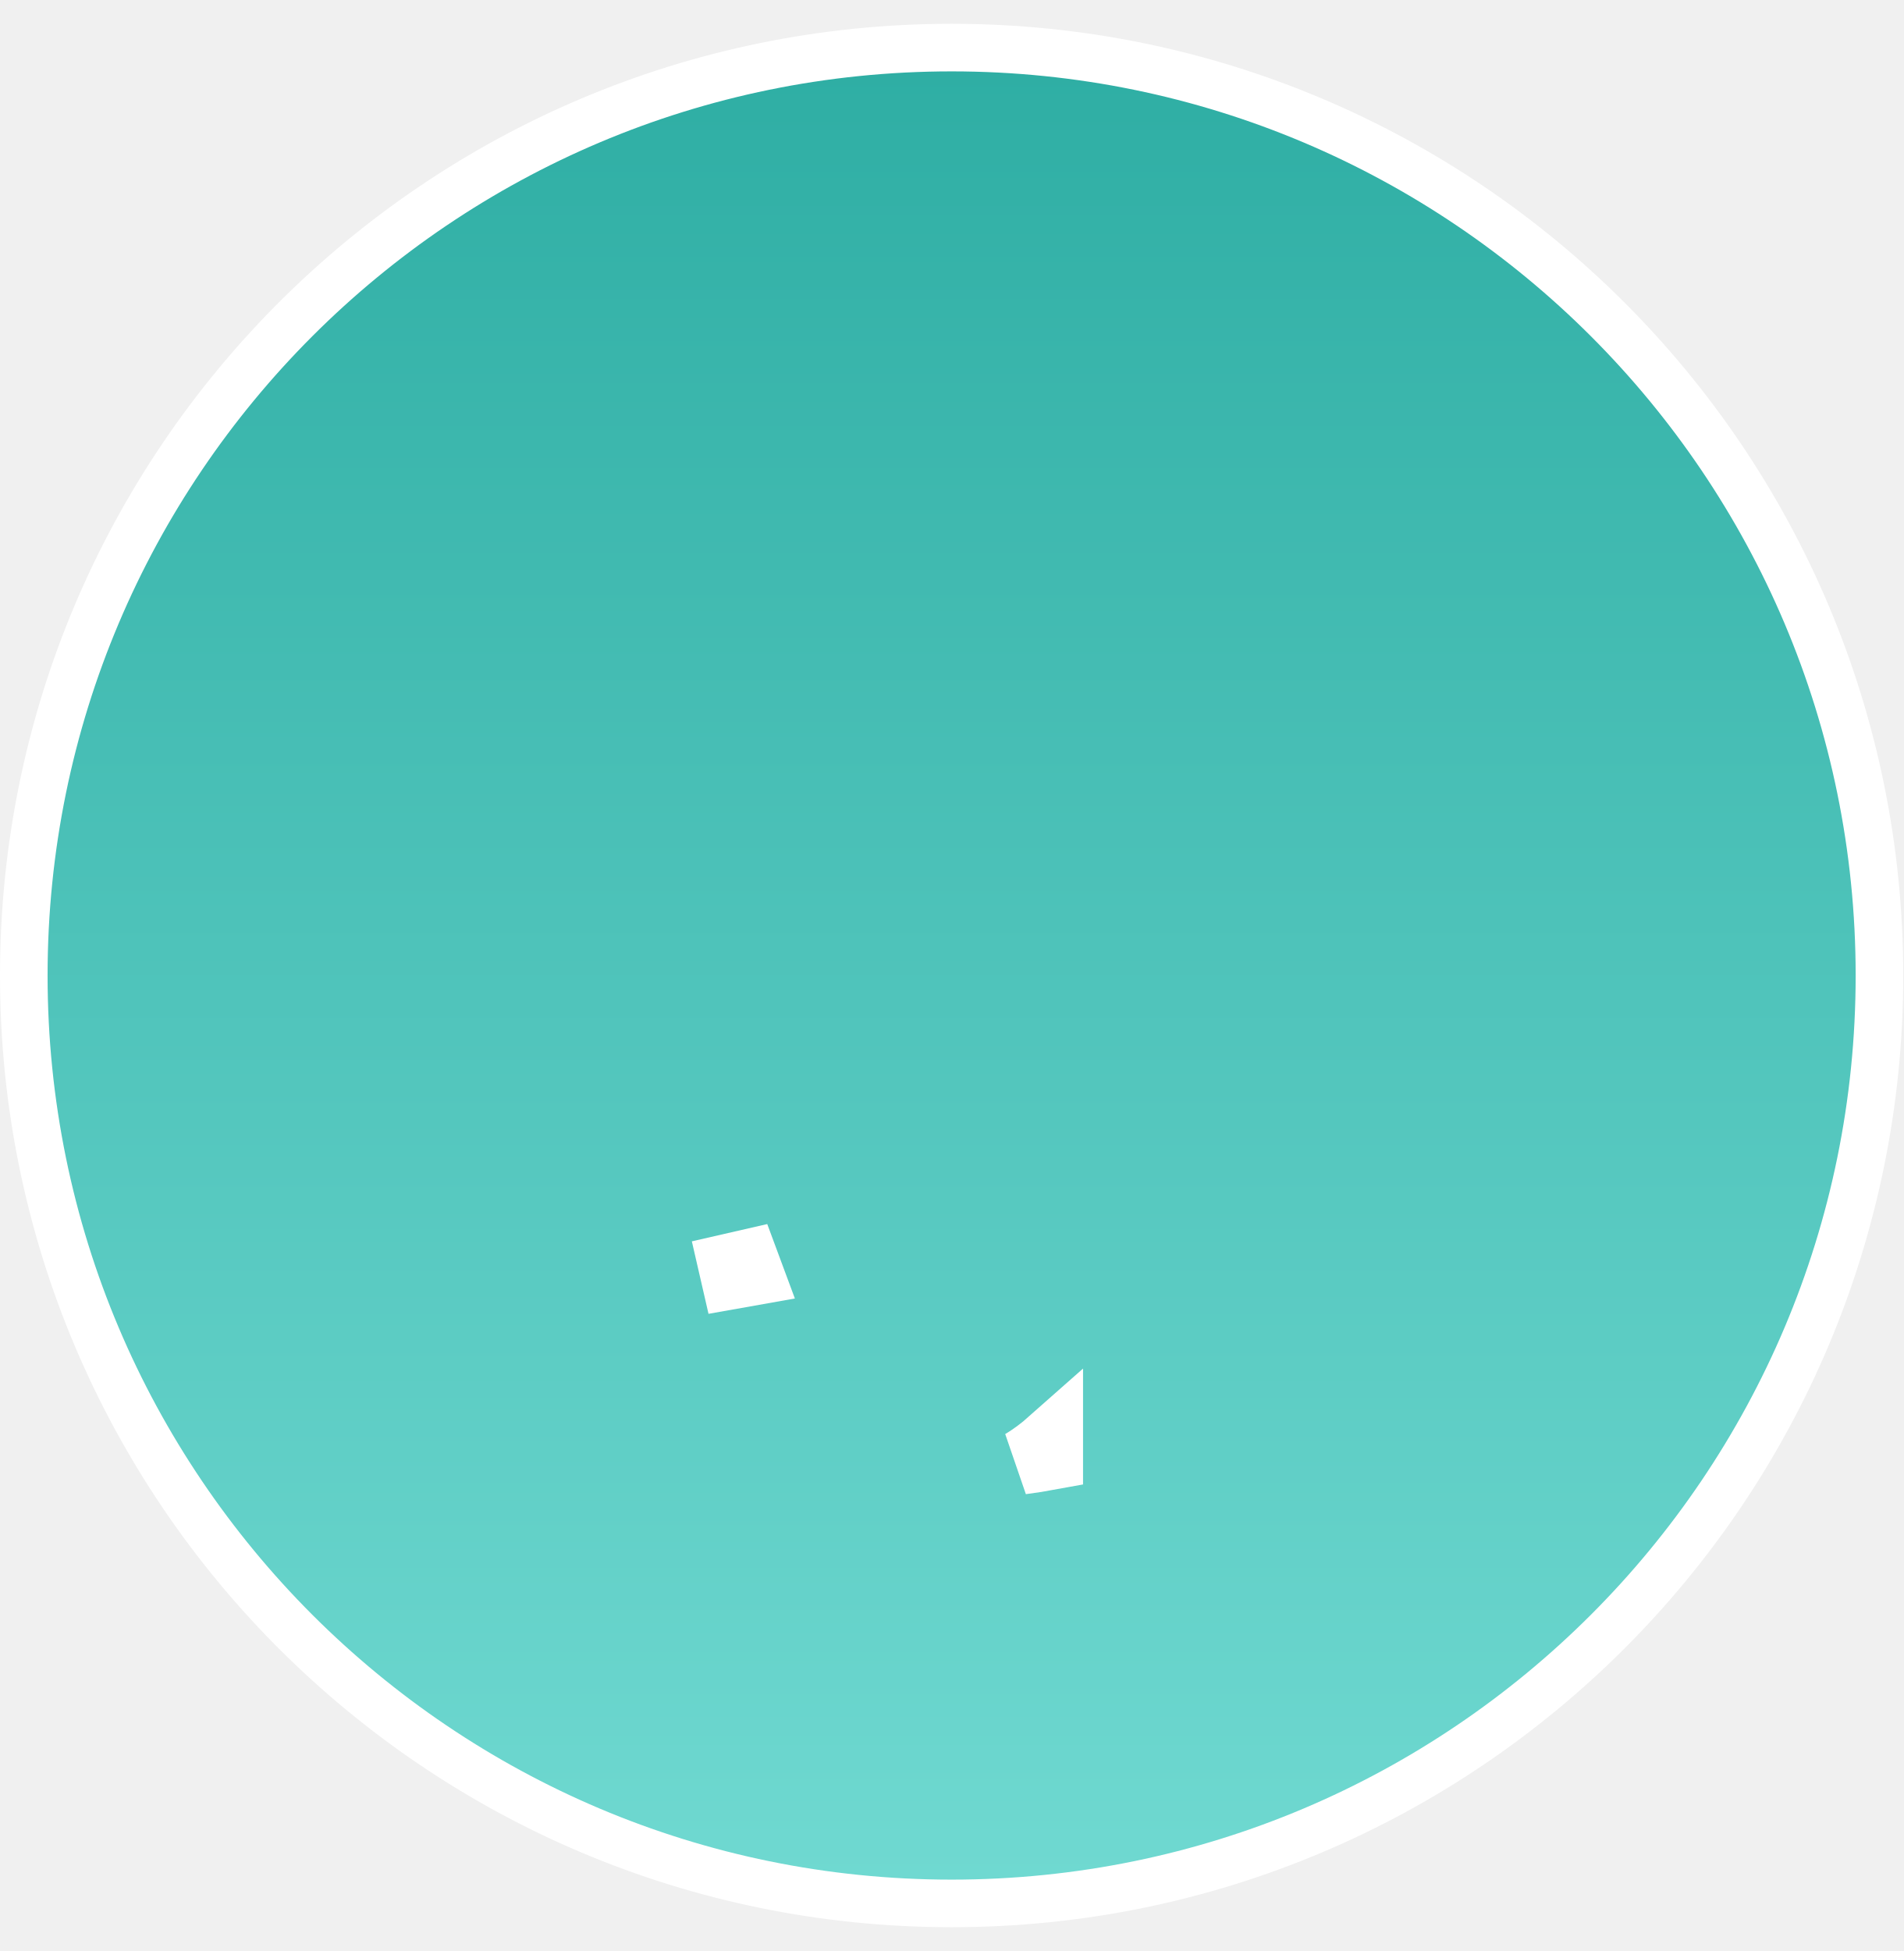
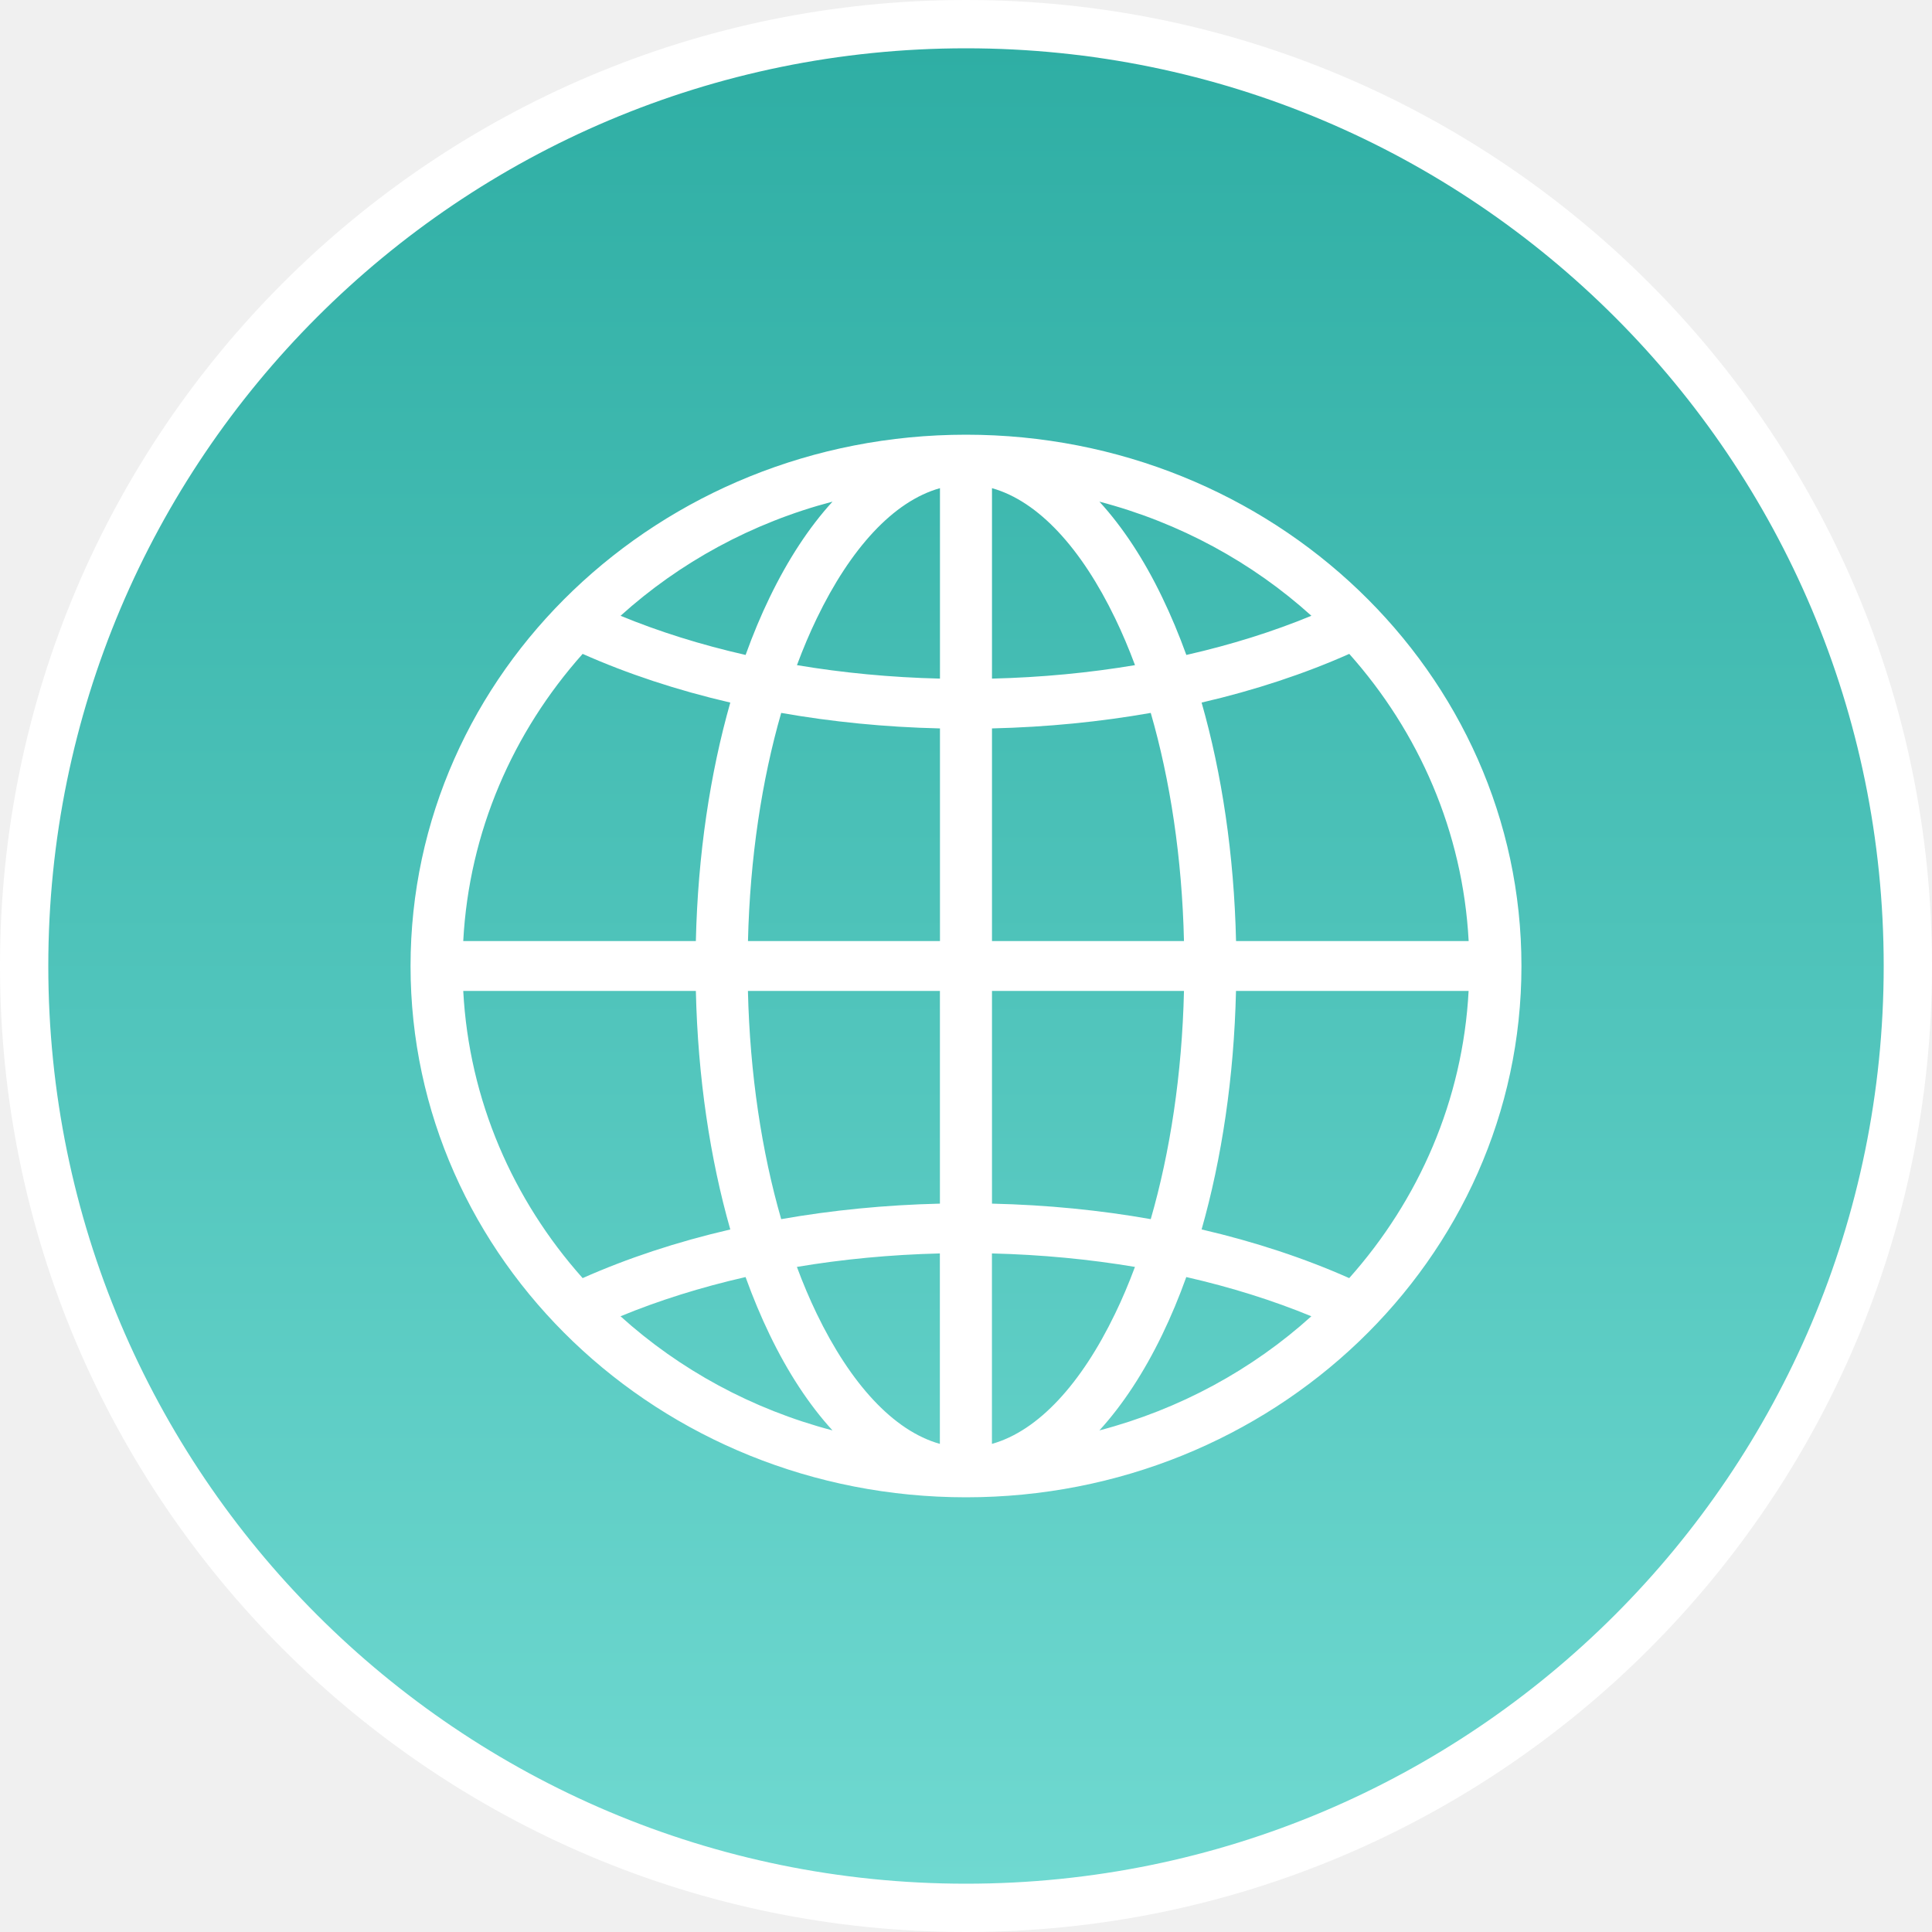
- <svg xmlns="http://www.w3.org/2000/svg" width="40" height="41" viewBox="0 0 40 41" fill="none">
-   <rect x="0.5" y="1" width="39" height="39" rx="19.5" fill="url(#paint0_linear_3321_46197)" />
-   <rect x="0.5" y="1" width="39" height="39" rx="19.5" stroke="white" />
-   <path d="M22.08 30.276V30.628C21.88 30.665 21.678 30.697 21.474 30.723C21.685 30.598 21.887 30.447 22.08 30.276ZM15.41 26.825L15.358 26.599L15.694 26.522L15.782 26.759L15.41 26.825Z" stroke="white" stroke-width="1.364" />
+ <svg xmlns="http://www.w3.org/2000/svg" width="40" height="40" viewBox="0 0 40 40" fill="none">
+   <rect x="0.5" y="0.5" width="39" height="39" rx="19.5" fill="url(#paint0_linear_4851_63637)" />
+   <rect x="0.5" y="0.5" width="39" height="39" rx="19.5" stroke="white" />
+   <mask id="path-2-inside-1_4851_63637" fill="white">
+     <path d="M22.762 29.615C24.429 29.177 25.929 28.355 27.15 27.252C26.36 26.926 25.491 26.652 24.561 26.44C24.41 26.861 24.243 27.259 24.064 27.63C23.686 28.412 23.248 29.082 22.762 29.615ZM27.934 26.462C29.375 24.844 30.286 22.78 30.406 20.516H25.59C25.549 22.308 25.294 23.989 24.878 25.454C25.981 25.71 27.009 26.051 27.934 26.462ZM23.498 26.23C22.556 26.072 21.564 25.976 20.537 25.951V29.894C21.5 29.624 22.39 28.644 23.087 27.198C23.234 26.895 23.371 26.571 23.498 26.23ZM19.459 25.951C18.432 25.976 17.44 26.072 16.499 26.23C16.625 26.571 16.763 26.895 16.909 27.198C17.607 28.644 18.496 29.624 19.459 29.894V25.951ZM15.436 26.44C14.506 26.652 13.637 26.926 12.847 27.252C14.068 28.355 15.568 29.177 17.236 29.615C16.749 29.083 16.31 28.412 15.933 27.629C15.754 27.258 15.588 26.861 15.436 26.44ZM12.063 26.462C12.988 26.051 14.016 25.71 15.12 25.455C14.702 23.99 14.448 22.309 14.407 20.516H9.591C9.711 22.78 10.622 24.845 12.063 26.462ZM16.174 25.241C17.219 25.057 18.321 24.947 19.46 24.92V20.516H15.485C15.526 22.242 15.772 23.851 16.174 25.241ZM20.538 24.92C21.678 24.946 22.78 25.056 23.825 25.241C24.226 23.851 24.473 22.242 24.513 20.516H20.538V24.92ZM22.762 10.386C23.249 10.918 23.688 11.588 24.064 12.371C24.243 12.742 24.41 13.14 24.562 13.56C25.492 13.349 26.361 13.075 27.151 12.749C25.93 11.646 24.429 10.823 22.762 10.386ZM24.878 14.546C25.296 16.011 25.55 17.692 25.591 19.484H30.407C30.287 17.22 29.376 15.156 27.935 13.538C27.01 13.949 25.983 14.29 24.878 14.546ZM14.407 19.484C14.448 17.692 14.703 16.011 15.12 14.546C14.015 14.29 12.988 13.949 12.063 13.538C10.621 15.156 9.711 17.22 9.591 19.484H14.407ZM15.437 13.56C15.588 13.14 15.754 12.742 15.934 12.371C16.312 11.588 16.75 10.918 17.236 10.386C15.569 10.823 14.07 11.646 12.848 12.749C13.638 13.075 14.507 13.349 15.437 13.56ZM23.088 12.802C22.391 11.357 21.502 10.377 20.538 10.107V14.05C21.566 14.025 22.558 13.929 23.499 13.771C23.372 13.43 23.235 13.106 23.088 12.802ZM19.461 10.107C18.498 10.376 17.608 11.356 16.911 12.802C16.764 13.106 16.627 13.43 16.5 13.771C17.441 13.929 18.433 14.025 19.461 14.05V10.107ZM16.174 14.76C15.774 16.149 15.527 17.758 15.486 19.484H19.461V15.081C18.322 15.055 17.219 14.944 16.174 14.76ZM24.513 19.484C24.473 17.759 24.227 16.149 23.825 14.76C22.78 14.944 21.678 15.054 20.538 15.081V19.484H24.513ZM28.132 27.778C26.05 29.769 23.175 31 20 31C16.824 31 13.949 29.769 11.868 27.778C9.787 25.787 8.5 23.038 8.5 20C8.5 16.963 9.787 14.212 11.868 12.222C13.95 10.231 16.824 9 20 9C23.175 9 26.051 10.231 28.132 12.222C30.213 14.213 31.5 16.963 31.5 20C31.5 23.038 30.213 25.788 28.132 27.778Z" />
+   </mask>
+   <path d="M22.762 29.615L21.755 28.695L18.64 32.106L23.108 30.934L22.762 29.615ZM27.15 27.252L28.064 28.264L29.667 26.816L27.671 25.991L27.15 27.252ZM24.561 26.44L24.864 25.111L23.687 24.843L23.278 25.978L24.561 26.44ZM24.064 27.63L22.836 27.036L22.836 27.037L24.064 27.63ZM27.934 26.462L27.381 27.708L28.29 28.112L28.953 27.369L27.934 26.462ZM30.406 20.516L31.768 20.588L31.845 19.152H30.406V20.516ZM25.59 20.516V19.152H24.257L24.227 20.485L25.59 20.516ZM24.878 25.454L23.566 25.081L23.174 26.459L24.569 26.782L24.878 25.454ZM23.498 26.23L24.776 26.705L25.351 25.159L23.724 24.885L23.498 26.23ZM20.537 25.951L20.57 24.588L19.173 24.554V25.951H20.537ZM20.537 29.894H19.173V31.692L20.904 31.207L20.537 29.894ZM23.087 27.198L24.315 27.791L24.315 27.791L23.087 27.198ZM19.459 25.951H20.823V24.554L19.426 24.588L19.459 25.951ZM16.499 26.23L16.272 24.885L14.645 25.159L15.22 26.705L16.499 26.23ZM16.909 27.198L15.681 27.791L15.681 27.791L16.909 27.198ZM19.459 29.894L19.091 31.207L20.823 31.693V29.894H19.459ZM15.436 26.44L16.718 25.976L16.308 24.843L15.133 25.111L15.436 26.44ZM12.847 27.252L12.326 25.991L10.33 26.816L11.933 28.264L12.847 27.252ZM17.236 29.615L16.89 30.934L21.368 32.109L18.241 28.694L17.236 29.615ZM15.933 27.629L17.162 27.038L17.162 27.037L15.933 27.629ZM12.063 26.462L11.044 27.369L11.707 28.113L12.617 27.709L12.063 26.462ZM15.12 25.455L15.427 26.783L16.824 26.46L16.431 25.081L15.12 25.455ZM14.407 20.516L15.77 20.485L15.74 19.153H14.407V20.516ZM9.591 20.516V19.153H8.153L8.229 20.589L9.591 20.516ZM16.174 25.241L14.864 25.619L15.204 26.795L16.409 26.584L16.174 25.241ZM19.46 24.92L19.492 26.283L20.824 26.251V24.92H19.46ZM19.46 20.516H20.824V19.153H19.46V20.516ZM15.485 20.516V19.153H14.089L14.122 20.549L15.485 20.516ZM20.538 24.92H19.175V26.252L20.507 26.283L20.538 24.92ZM23.825 25.241L23.588 26.584L24.795 26.796L25.135 25.619L23.825 25.241ZM24.513 20.516L25.877 20.549L25.91 19.153H24.513V20.516ZM20.538 20.516V19.153H19.175V20.516H20.538ZM22.762 10.386L23.108 9.067L18.629 7.891L21.756 11.307L22.762 10.386ZM24.064 12.371L22.836 12.963L22.836 12.963L24.064 12.371ZM24.562 13.56L23.28 14.024L23.69 15.157L24.864 14.89L24.562 13.56ZM27.151 12.749L27.671 14.009L29.668 13.185L28.065 11.737L27.151 12.749ZM24.878 14.546L24.571 13.217L23.174 13.54L23.567 14.919L24.878 14.546ZM25.591 19.484L24.227 19.515L24.258 20.848H25.591V19.484ZM30.407 19.484V20.848H31.845L31.769 19.412L30.407 19.484ZM27.935 13.538L28.953 12.631L28.291 11.888L27.381 12.292L27.935 13.538ZM14.407 19.484V20.848H15.74L15.77 19.515L14.407 19.484ZM15.12 14.546L16.431 14.919L16.823 13.541L15.428 13.217L15.12 14.546ZM12.063 13.538L12.617 12.292L11.707 11.888L11.045 12.631L12.063 13.538ZM9.591 19.484L8.229 19.412L8.153 20.848H9.591V19.484ZM15.437 13.56L15.134 14.89L16.311 15.158L16.72 14.023L15.437 13.56ZM15.934 12.371L17.162 12.965L17.162 12.963L15.934 12.371ZM17.236 10.386L18.243 11.306L21.363 7.893L16.89 9.067L17.236 10.386ZM12.848 12.749L11.934 11.737L10.329 13.185L12.328 14.009L12.848 12.749ZM23.088 12.802L24.317 12.21L24.317 12.209L23.088 12.802ZM20.538 10.107L20.907 8.794L19.175 8.308V10.107H20.538ZM20.538 14.05H19.175V15.447L20.571 15.413L20.538 14.05ZM23.499 13.771L23.726 15.115L25.352 14.842L24.777 13.295L23.499 13.771ZM19.461 10.107H20.825V8.309L19.093 8.794L19.461 10.107ZM16.911 12.802L15.683 12.21L15.682 12.21L16.911 12.802ZM16.5 13.771L15.222 13.295L14.647 14.842L16.274 15.115L16.5 13.771ZM19.461 14.05L19.428 15.413L20.825 15.447V14.05H19.461ZM16.174 14.76L16.411 13.417L15.204 13.205L14.864 14.382L16.174 14.76ZM15.486 19.484L14.123 19.452L14.09 20.848H15.486V19.484ZM19.461 19.484V20.848H20.825V19.484H19.461ZM19.461 15.081H20.825V13.748L19.492 13.718L19.461 15.081ZM24.513 19.484V20.848H25.91L25.877 19.452L24.513 19.484ZM23.825 14.76L25.135 14.381L24.795 13.206L23.589 13.417L23.825 14.76ZM20.538 15.081L20.506 13.718L19.175 13.749V15.081H20.538ZM20.538 19.484H19.175V20.848H20.538V19.484ZM28.132 27.778L29.074 28.764L29.074 28.764L28.132 27.778ZM11.868 27.778L10.925 28.763L10.926 28.764L11.868 27.778ZM11.868 12.222L10.926 11.236L10.926 11.236L11.868 12.222ZM28.132 12.222L29.075 11.237L29.074 11.236L28.132 12.222ZM23.108 30.934C24.987 30.441 26.681 29.512 28.064 28.264L26.236 26.24C25.177 27.197 23.871 27.914 22.416 28.296L23.108 30.934ZM27.671 25.991C26.804 25.634 25.861 25.338 24.864 25.111L24.259 27.77C25.12 27.966 25.916 28.218 26.63 28.512L27.671 25.991ZM23.278 25.978C23.142 26.358 22.994 26.711 22.836 27.036L25.291 28.224C25.493 27.806 25.678 27.364 25.844 26.902L23.278 25.978ZM22.836 27.037C22.503 27.726 22.134 28.279 21.755 28.695L23.768 30.534C24.361 29.886 24.869 29.099 25.292 28.223L22.836 27.037ZM28.953 27.369C30.588 25.533 31.63 23.178 31.768 20.588L29.045 20.443C28.942 22.381 28.163 24.155 26.916 25.555L28.953 27.369ZM30.406 19.152H25.59V21.879H30.406V19.152ZM24.227 20.485C24.188 22.17 23.948 23.736 23.566 25.081L26.189 25.827C26.64 24.243 26.91 22.446 26.953 20.547L24.227 20.485ZM24.569 26.782C25.596 27.021 26.542 27.335 27.381 27.708L28.488 25.216C27.477 24.766 26.366 24.4 25.186 24.126L24.569 26.782ZM23.724 24.885C22.717 24.716 21.66 24.614 20.57 24.588L20.504 27.314C21.468 27.338 22.396 27.427 23.272 27.575L23.724 24.885ZM19.173 25.951V29.894H21.901V25.951H19.173ZM20.904 31.207C22.446 30.776 23.567 29.342 24.315 27.791L21.859 26.606C21.212 27.946 20.554 28.473 20.169 28.581L20.904 31.207ZM24.315 27.791C24.482 27.446 24.635 27.084 24.776 26.705L22.22 25.755C22.107 26.058 21.986 26.343 21.859 26.606L24.315 27.791ZM19.426 24.588C18.336 24.614 17.279 24.716 16.272 24.885L16.725 27.575C17.601 27.427 18.528 27.338 19.493 27.314L19.426 24.588ZM15.22 26.705C15.361 27.084 15.515 27.446 15.681 27.791L18.138 26.606C18.011 26.343 17.89 26.058 17.777 25.755L15.22 26.705ZM15.681 27.791C16.43 29.342 17.55 30.774 19.091 31.207L19.828 28.581C19.442 28.473 18.784 27.945 18.137 26.606L15.681 27.791ZM20.823 29.894V25.951H18.096V29.894H20.823ZM15.133 25.111C14.135 25.338 13.193 25.634 12.326 25.991L13.367 28.512C14.081 28.218 14.876 27.966 15.739 27.77L15.133 25.111ZM11.933 28.264C13.316 29.512 15.011 30.441 16.89 30.934L17.582 28.296C16.126 27.914 14.821 27.197 13.761 26.24L11.933 28.264ZM18.241 28.694C17.862 28.28 17.494 27.727 17.162 27.038L14.705 28.221C15.127 29.098 15.635 29.886 16.23 30.536L18.241 28.694ZM17.162 27.037C17.004 26.71 16.856 26.356 16.718 25.976L14.154 26.904C14.32 27.365 14.505 27.805 14.705 28.221L17.162 27.037ZM12.617 27.709C13.456 27.336 14.401 27.021 15.427 26.783L14.812 24.126C13.631 24.4 12.52 24.767 11.509 25.216L12.617 27.709ZM16.431 25.081C16.048 23.737 15.809 22.172 15.77 20.485L13.044 20.547C13.087 22.447 13.357 24.243 13.808 25.828L16.431 25.081ZM14.407 19.153H9.591V21.88H14.407V19.153ZM8.229 20.589C8.367 23.179 9.409 25.534 11.044 27.369L13.081 25.555C11.834 24.156 11.056 22.381 10.953 20.444L8.229 20.589ZM16.409 26.584C17.386 26.412 18.42 26.308 19.492 26.283L19.428 23.556C18.222 23.585 17.052 23.702 15.938 23.897L16.409 26.584ZM20.824 24.92V20.516H18.097V24.92H20.824ZM19.46 19.153H15.485V21.88H19.46V19.153ZM14.122 20.549C14.165 22.381 14.427 24.107 14.864 25.619L17.484 24.862C17.118 23.596 16.887 22.104 16.849 20.484L14.122 20.549ZM20.507 26.283C21.579 26.308 22.612 26.412 23.588 26.584L24.061 23.898C22.947 23.701 21.777 23.584 20.57 23.556L20.507 26.283ZM25.135 25.619C25.571 24.107 25.833 22.381 25.877 20.549L23.15 20.484C23.112 22.104 22.88 23.596 22.515 24.862L25.135 25.619ZM24.513 19.153H20.538V21.88H24.513V19.153ZM19.175 20.516V24.92H21.902V20.516H19.175ZM21.756 11.307C22.136 11.721 22.504 12.274 22.836 12.963L25.293 11.779C24.871 10.902 24.363 10.114 23.768 9.465L21.756 11.307ZM22.836 12.963C22.993 13.289 23.142 13.644 23.28 14.024L25.844 13.096C25.677 12.636 25.494 12.195 25.293 11.779L22.836 12.963ZM24.864 14.89C25.863 14.663 26.805 14.367 27.671 14.009L26.63 11.489C25.917 11.783 25.122 12.035 24.259 12.231L24.864 14.89ZM28.065 11.737C26.682 10.488 24.987 9.56 23.108 9.067L22.416 11.705C23.871 12.087 25.177 12.804 26.237 13.761L28.065 11.737ZM23.567 14.919C23.95 16.264 24.189 17.829 24.227 19.515L26.954 19.453C26.911 17.554 26.641 15.757 26.19 14.172L23.567 14.919ZM25.591 20.848H30.407V18.121H25.591V20.848ZM31.769 19.412C31.631 16.822 30.588 14.467 28.953 12.631L26.917 14.445C28.164 15.845 28.942 17.619 29.045 19.557L31.769 19.412ZM27.381 12.292C26.542 12.665 25.598 12.98 24.571 13.217L25.186 15.874C26.367 15.601 27.478 15.233 28.489 14.784L27.381 12.292ZM15.77 19.515C15.809 17.83 16.049 16.264 16.431 14.919L13.808 14.173C13.357 15.757 13.087 17.554 13.044 19.453L15.77 19.515ZM15.428 13.217C14.4 12.979 13.456 12.665 12.617 12.292L11.509 14.784C12.52 15.234 13.631 15.6 14.811 15.874L15.428 13.217ZM11.045 12.631C9.409 14.467 8.367 16.822 8.229 19.412L10.953 19.557C11.056 17.619 11.834 15.845 13.081 14.445L11.045 12.631ZM9.591 20.848H14.407V18.121H9.591V20.848ZM16.72 14.023C16.856 13.643 17.004 13.29 17.162 12.965L14.707 11.777C14.505 12.195 14.32 12.636 14.154 13.098L16.72 14.023ZM17.162 12.963C17.495 12.274 17.864 11.721 18.243 11.306L16.23 9.466C15.637 10.114 15.129 10.902 14.706 11.778L17.162 12.963ZM16.89 9.067C15.011 9.56 13.317 10.489 11.934 11.737L13.761 13.761C14.822 12.804 16.127 12.087 17.582 11.705L16.89 9.067ZM12.328 14.009C13.194 14.367 14.137 14.663 15.134 14.89L15.739 12.231C14.878 12.035 14.082 11.783 13.368 11.488L12.328 14.009ZM24.317 12.209C23.568 10.659 22.448 9.226 20.907 8.794L20.17 11.42C20.556 11.528 21.214 12.056 21.86 13.395L24.317 12.209ZM19.175 10.107V14.05H21.902V10.107H19.175ZM20.571 15.413C21.662 15.386 22.719 15.285 23.726 15.115L23.273 12.426C22.397 12.573 21.47 12.663 20.505 12.687L20.571 15.413ZM24.777 13.295C24.637 12.917 24.483 12.554 24.317 12.21L21.86 13.394C21.987 13.658 22.108 13.942 22.221 14.246L24.777 13.295ZM19.093 8.794C17.552 9.225 16.431 10.658 15.683 12.21L18.139 13.395C18.786 12.055 19.444 11.528 19.828 11.42L19.093 8.794ZM15.682 12.21C15.516 12.554 15.363 12.917 15.222 13.295L17.778 14.246C17.891 13.942 18.012 13.658 18.139 13.394L15.682 12.21ZM16.274 15.115C17.281 15.285 18.337 15.386 19.428 15.413L19.494 12.687C18.53 12.663 17.602 12.573 16.726 12.426L16.274 15.115ZM20.825 14.05V10.107H18.097V14.05H20.825ZM14.864 14.382C14.428 15.894 14.166 17.62 14.123 19.452L16.849 19.517C16.888 17.897 17.119 16.405 17.485 15.138L14.864 14.382ZM15.486 20.848H19.461V18.121H15.486V20.848ZM20.825 19.484V15.081H18.097V19.484H20.825ZM19.492 13.718C18.42 13.693 17.387 13.589 16.411 13.417L15.938 16.103C17.052 16.299 18.223 16.416 19.43 16.444L19.492 13.718ZM25.877 19.452C25.833 17.621 25.572 15.894 25.135 14.381L22.515 15.139C22.881 16.405 23.112 17.897 23.15 19.517L25.877 19.452ZM23.589 13.417C22.613 13.588 21.579 13.692 20.506 13.718L20.571 16.444C21.777 16.416 22.947 16.299 24.061 16.103L23.589 13.417ZM19.175 15.081V19.484H21.902V15.081H19.175ZM20.538 20.848H24.513V18.121H20.538V20.848ZM27.189 26.793C25.357 28.544 22.818 29.636 20 29.636V32.364C23.532 32.364 26.743 30.993 29.074 28.764L27.189 26.793ZM20 29.636C17.181 29.636 14.642 28.544 12.811 26.793L10.926 28.764C13.256 30.993 16.467 32.364 20 32.364V29.636ZM12.811 26.793C10.981 25.042 9.864 22.641 9.864 20H7.136C7.136 23.434 8.594 26.533 10.925 28.763L12.811 26.793ZM9.864 20C9.864 17.359 10.981 14.958 12.811 13.207L10.926 11.236C8.594 13.467 7.136 16.566 7.136 20H9.864ZM12.811 13.207C14.643 11.456 17.181 10.364 20 10.364V7.636C16.467 7.636 13.257 9.007 10.926 11.236L12.811 13.207ZM20 10.364C22.819 10.364 25.358 11.456 27.189 13.207L29.074 11.236C26.744 9.007 23.532 7.636 20 7.636V10.364ZM27.189 13.207C29.019 14.958 30.136 17.36 30.136 20H32.864C32.864 16.566 31.406 13.467 29.075 11.237L27.189 13.207ZM30.136 20C30.136 22.641 29.019 25.042 27.189 26.793L29.074 28.764C31.406 26.533 32.864 23.434 32.864 20H30.136Z" fill="white" mask="url(#path-2-inside-1_4851_63637)" />
  <defs>
-     <linearGradient id="paint0_linear_3321_46197" x1="20" y1="0.5" x2="20" y2="40.5" gradientUnits="userSpaceOnUse">
+     <linearGradient id="paint0_linear_4851_63637" x1="20" y1="0" x2="20" y2="40" gradientUnits="userSpaceOnUse">
      <stop stop-color="#2DADA3" />
      <stop offset="1" stop-color="#71DAD2" />
    </linearGradient>
  </defs>
</svg>
